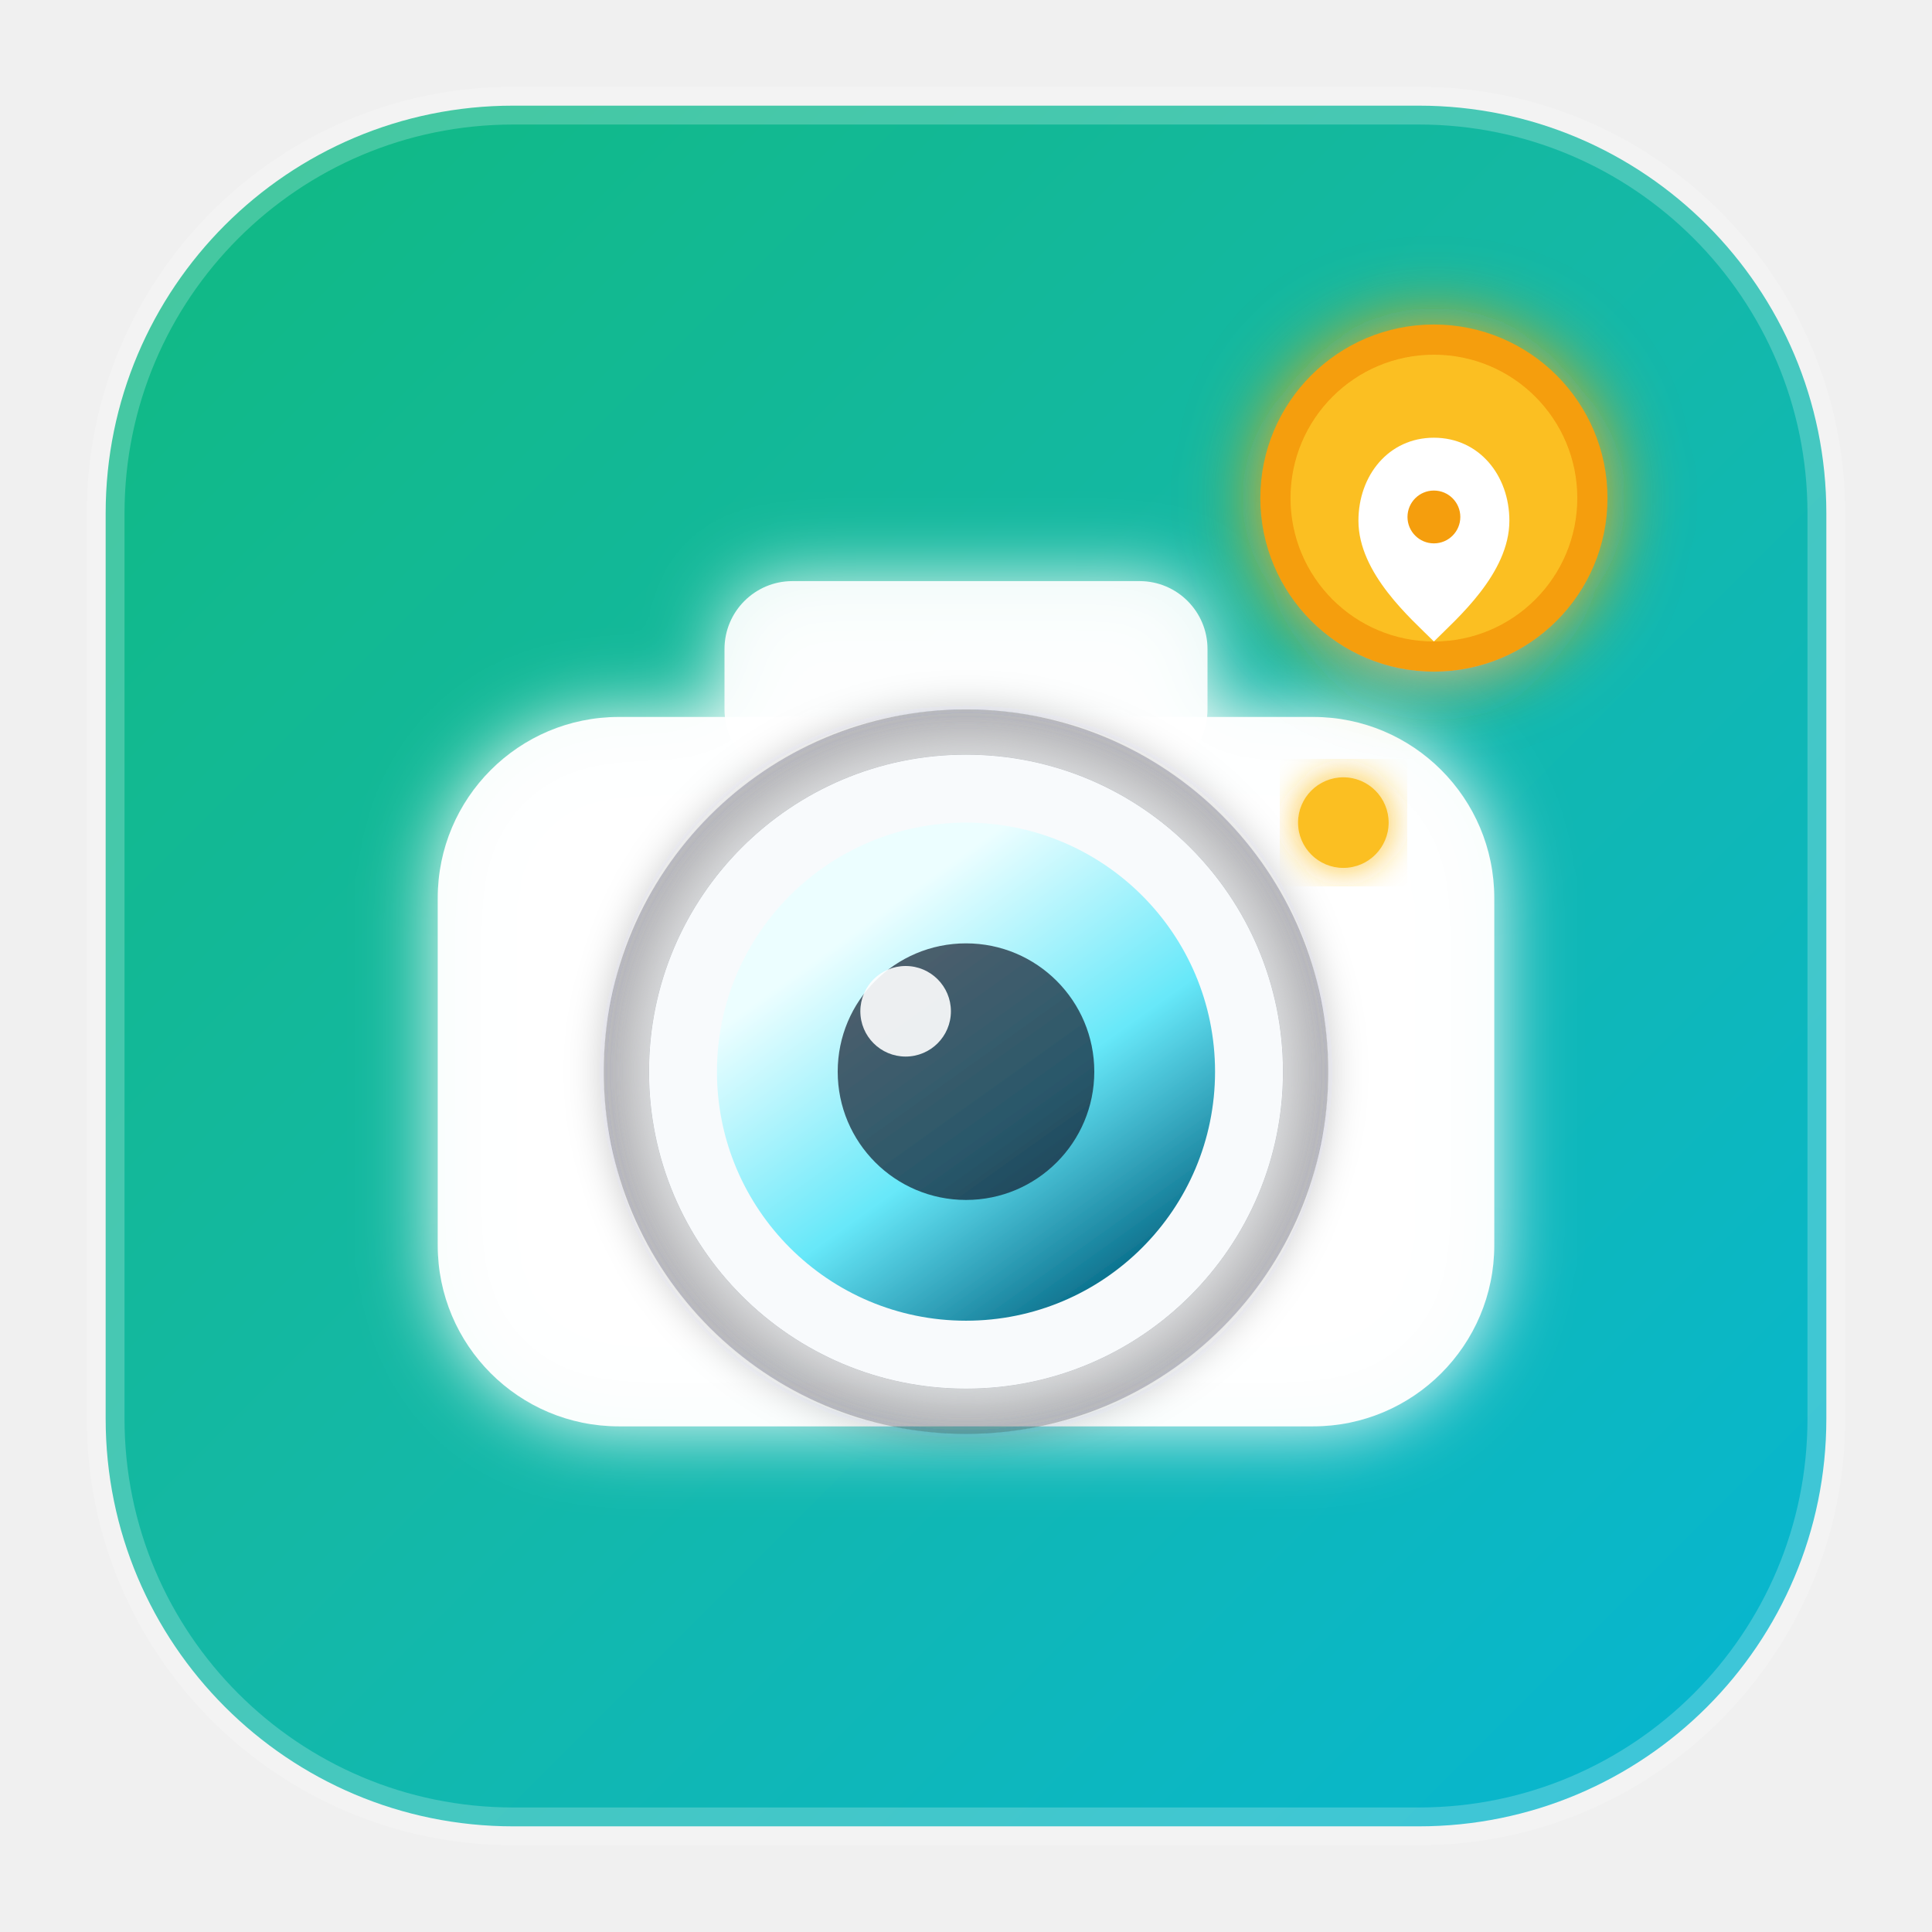
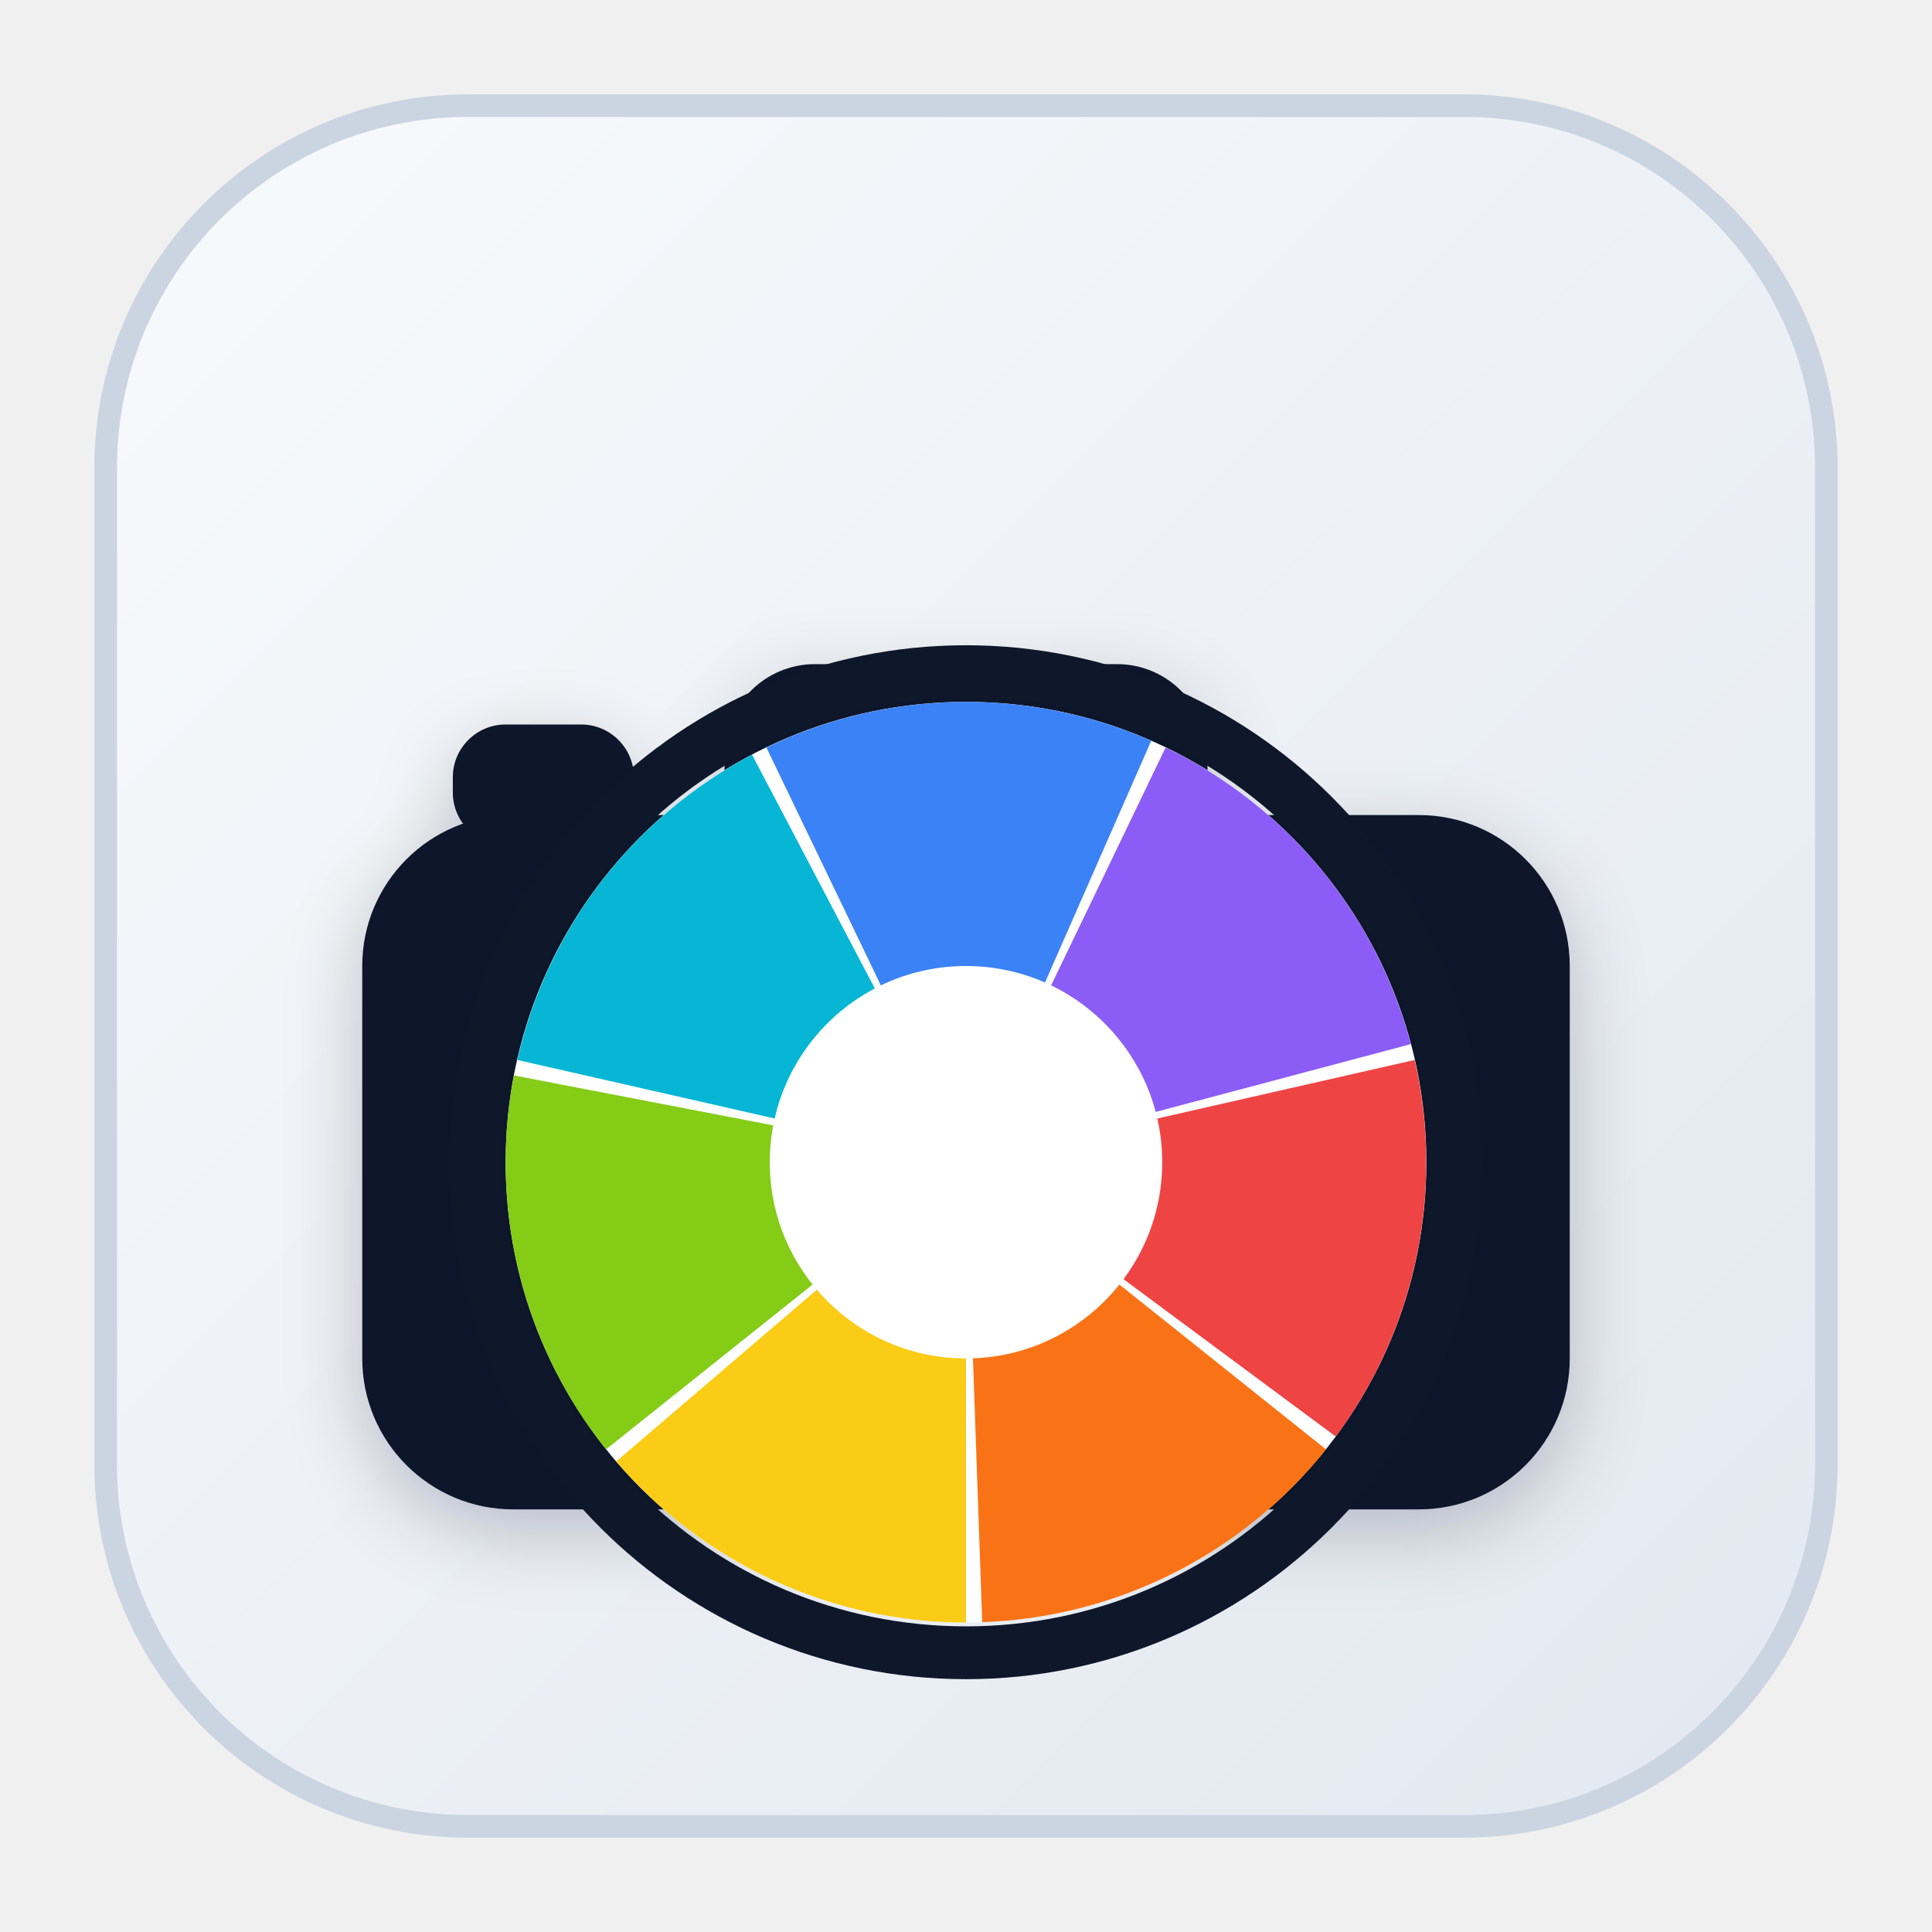
<svg xmlns="http://www.w3.org/2000/svg" viewBox="0 0 512 512">
  <defs>
-     <linearGradient id="bg" x1="0" y1="0" x2="1" y2="1">
-       <stop offset="0" stop-color="#10b981" />
-       <stop offset="0.48" stop-color="#14b8a6" />
-       <stop offset="1" stop-color="#06b6d4" />
+     <filter id="shadow" x="-20%" y="-20%" width="140%" height="140%">
+       <feDropShadow dx="0" dy="6" stdDeviation="10" flood-color="#0f172a" flood-opacity="0.22" />
+     </filter>
+     <linearGradient id="bgGrad" x1="0" y1="0" x2="1" y2="1">
+       <stop offset="0" stop-color="#f8fafc" />
+       <stop offset="1" stop-color="#e2e8f0" />
    </linearGradient>
-     <linearGradient id="lens" x1="0.3" y1="0.2" x2="0.8" y2="0.9">
-       <stop offset="0" stop-color="#ecfeff" />
-       <stop offset="0.55" stop-color="#67e8f9" />
-       <stop offset="1" stop-color="#0e7490" />
-     </linearGradient>
-     <filter id="glow" x="-30%" y="-30%" width="160%" height="160%">
-       <feGaussianBlur stdDeviation="10" result="b" />
-       <feMerge>
-         <feMergeNode in="b" />
-         <feMergeNode in="SourceGraphic" />
-       </feMerge>
-     </filter>
-     <filter id="soft" x="-20%" y="-20%" width="140%" height="140%">
-       <feGaussianBlur stdDeviation="5" result="b" />
-       <feMerge>
-         <feMergeNode in="b" />
-         <feMergeNode in="SourceGraphic" />
-       </feMerge>
-     </filter>
  </defs>
-   <rect x="28" y="28" width="456" height="456" rx="108" fill="url(#bg)" />
-   <rect x="28" y="28" width="456" height="456" rx="108" fill="none" stroke="#ffffff" stroke-opacity="0.22" stroke-width="10" />
-   <g filter="url(#glow)">
-     <rect x="116" y="190" width="280" height="188" rx="48" fill="#ffffff" fill-opacity="0.96" />
-     <rect x="192" y="154" width="128" height="52" rx="18" fill="#ffffff" fill-opacity="0.9" />
+   <rect x="28" y="28" width="456" height="456" rx="96" fill="url(#bgGrad)" stroke="#cbd5e1" stroke-width="6" />
+   <g filter="url(#shadow)">
+     <rect x="96" y="216" width="320" height="184" rx="40" fill="#0f172a" />
+     <rect x="192" y="176" width="128" height="56" rx="24" fill="#0f172a" />
+     <rect x="120" y="192" width="48" height="32" rx="14" fill="#0f172a" />
  </g>
-   <g filter="url(#soft)">
-     <circle cx="256" cy="284" r="96" fill="#0f172a" fill-opacity="0.22" />
-     <circle cx="256" cy="284" r="84" fill="#f8fafc" />
-     <circle cx="256" cy="284" r="66" fill="url(#lens)" />
-     <circle cx="256" cy="284" r="34" fill="#0f172a" fill-opacity="0.68" />
-     <circle cx="240" cy="268" r="12" fill="#ffffff" fill-opacity="0.9" />
+   <circle cx="256" cy="308" r="130" fill="none" stroke="#0f172a" stroke-width="14" />
+   <circle cx="256" cy="308" r="122" fill="#ffffff" />
+   <g>
+     <path d="M 235.2 264.8 L 203.1 198.1 A 122 122 0 0 1 305.1 196.3 L 275.3 264.1 A 48 48 0 0 0 235.2 264.8 Z" fill="#3b82f6" />
+     <path d="M 276.8 264.8 L 308.9 198.1 A 122 122 0 0 1 373.9 276.7 L 302.4 295.7 A 48 48 0 0 0 276.8 264.8 Z" fill="#8b5cf6" />
+     <path d="M 302.8 297.3 L 374.9 280.9 A 122 122 0 0 1 354.0 380.7 L 294.5 336.6 A 48 48 0 0 0 302.8 297.3 Z" fill="#ef4444" />
+     <path d="M 293.5 337.9 L 351.4 384.1 A 122 122 0 0 1 260.3 429.9 L 257.7 356.0 A 48 48 0 0 0 293.5 337.9 Z" fill="#f97316" />
+     <path d="M 256.0 356.0 L 256.0 430.0 A 122 122 0 0 1 163.3 387.3 L 219.5 339.2 A 48 48 0 0 0 256.0 356.0 Z" fill="#facc15" />
+     <path d="M 218.5 337.9 L 160.6 384.1 A 122 122 0 0 1 136.2 285.0 L 208.9 299.0 A 48 48 0 0 0 218.5 337.9 Z" fill="#84cc16" />
+     <path d="M 209.2 297.3 L 137.1 280.9 A 122 122 0 0 1 199.3 200.0 L 233.7 265.5 A 48 48 0 0 0 209.2 297.3 Z" fill="#06b6d4" />
  </g>
-   <circle cx="356" cy="218" r="12" fill="#fbbf24" filter="url(#soft)" />
-   <g transform="translate(380, 132)" filter="url(#glow)">
-     <circle cx="0" cy="0" r="46" fill="#f59e0b" />
-     <circle cx="0" cy="0" r="38" fill="#fbbf24" />
-     <path d="M0 -16 C -12 -16 -20 -6 -20 6 C -20 20 -6 32 0 38 C 6 32 20 20 20 6 C 20 -6 12 -16 0 -16 Z" fill="#ffffff" />
-     <circle cx="0" cy="5" r="7" fill="#f59e0b" />
-   </g>
+   <circle cx="256" cy="308" r="52" fill="#ffffff" />
</svg>
